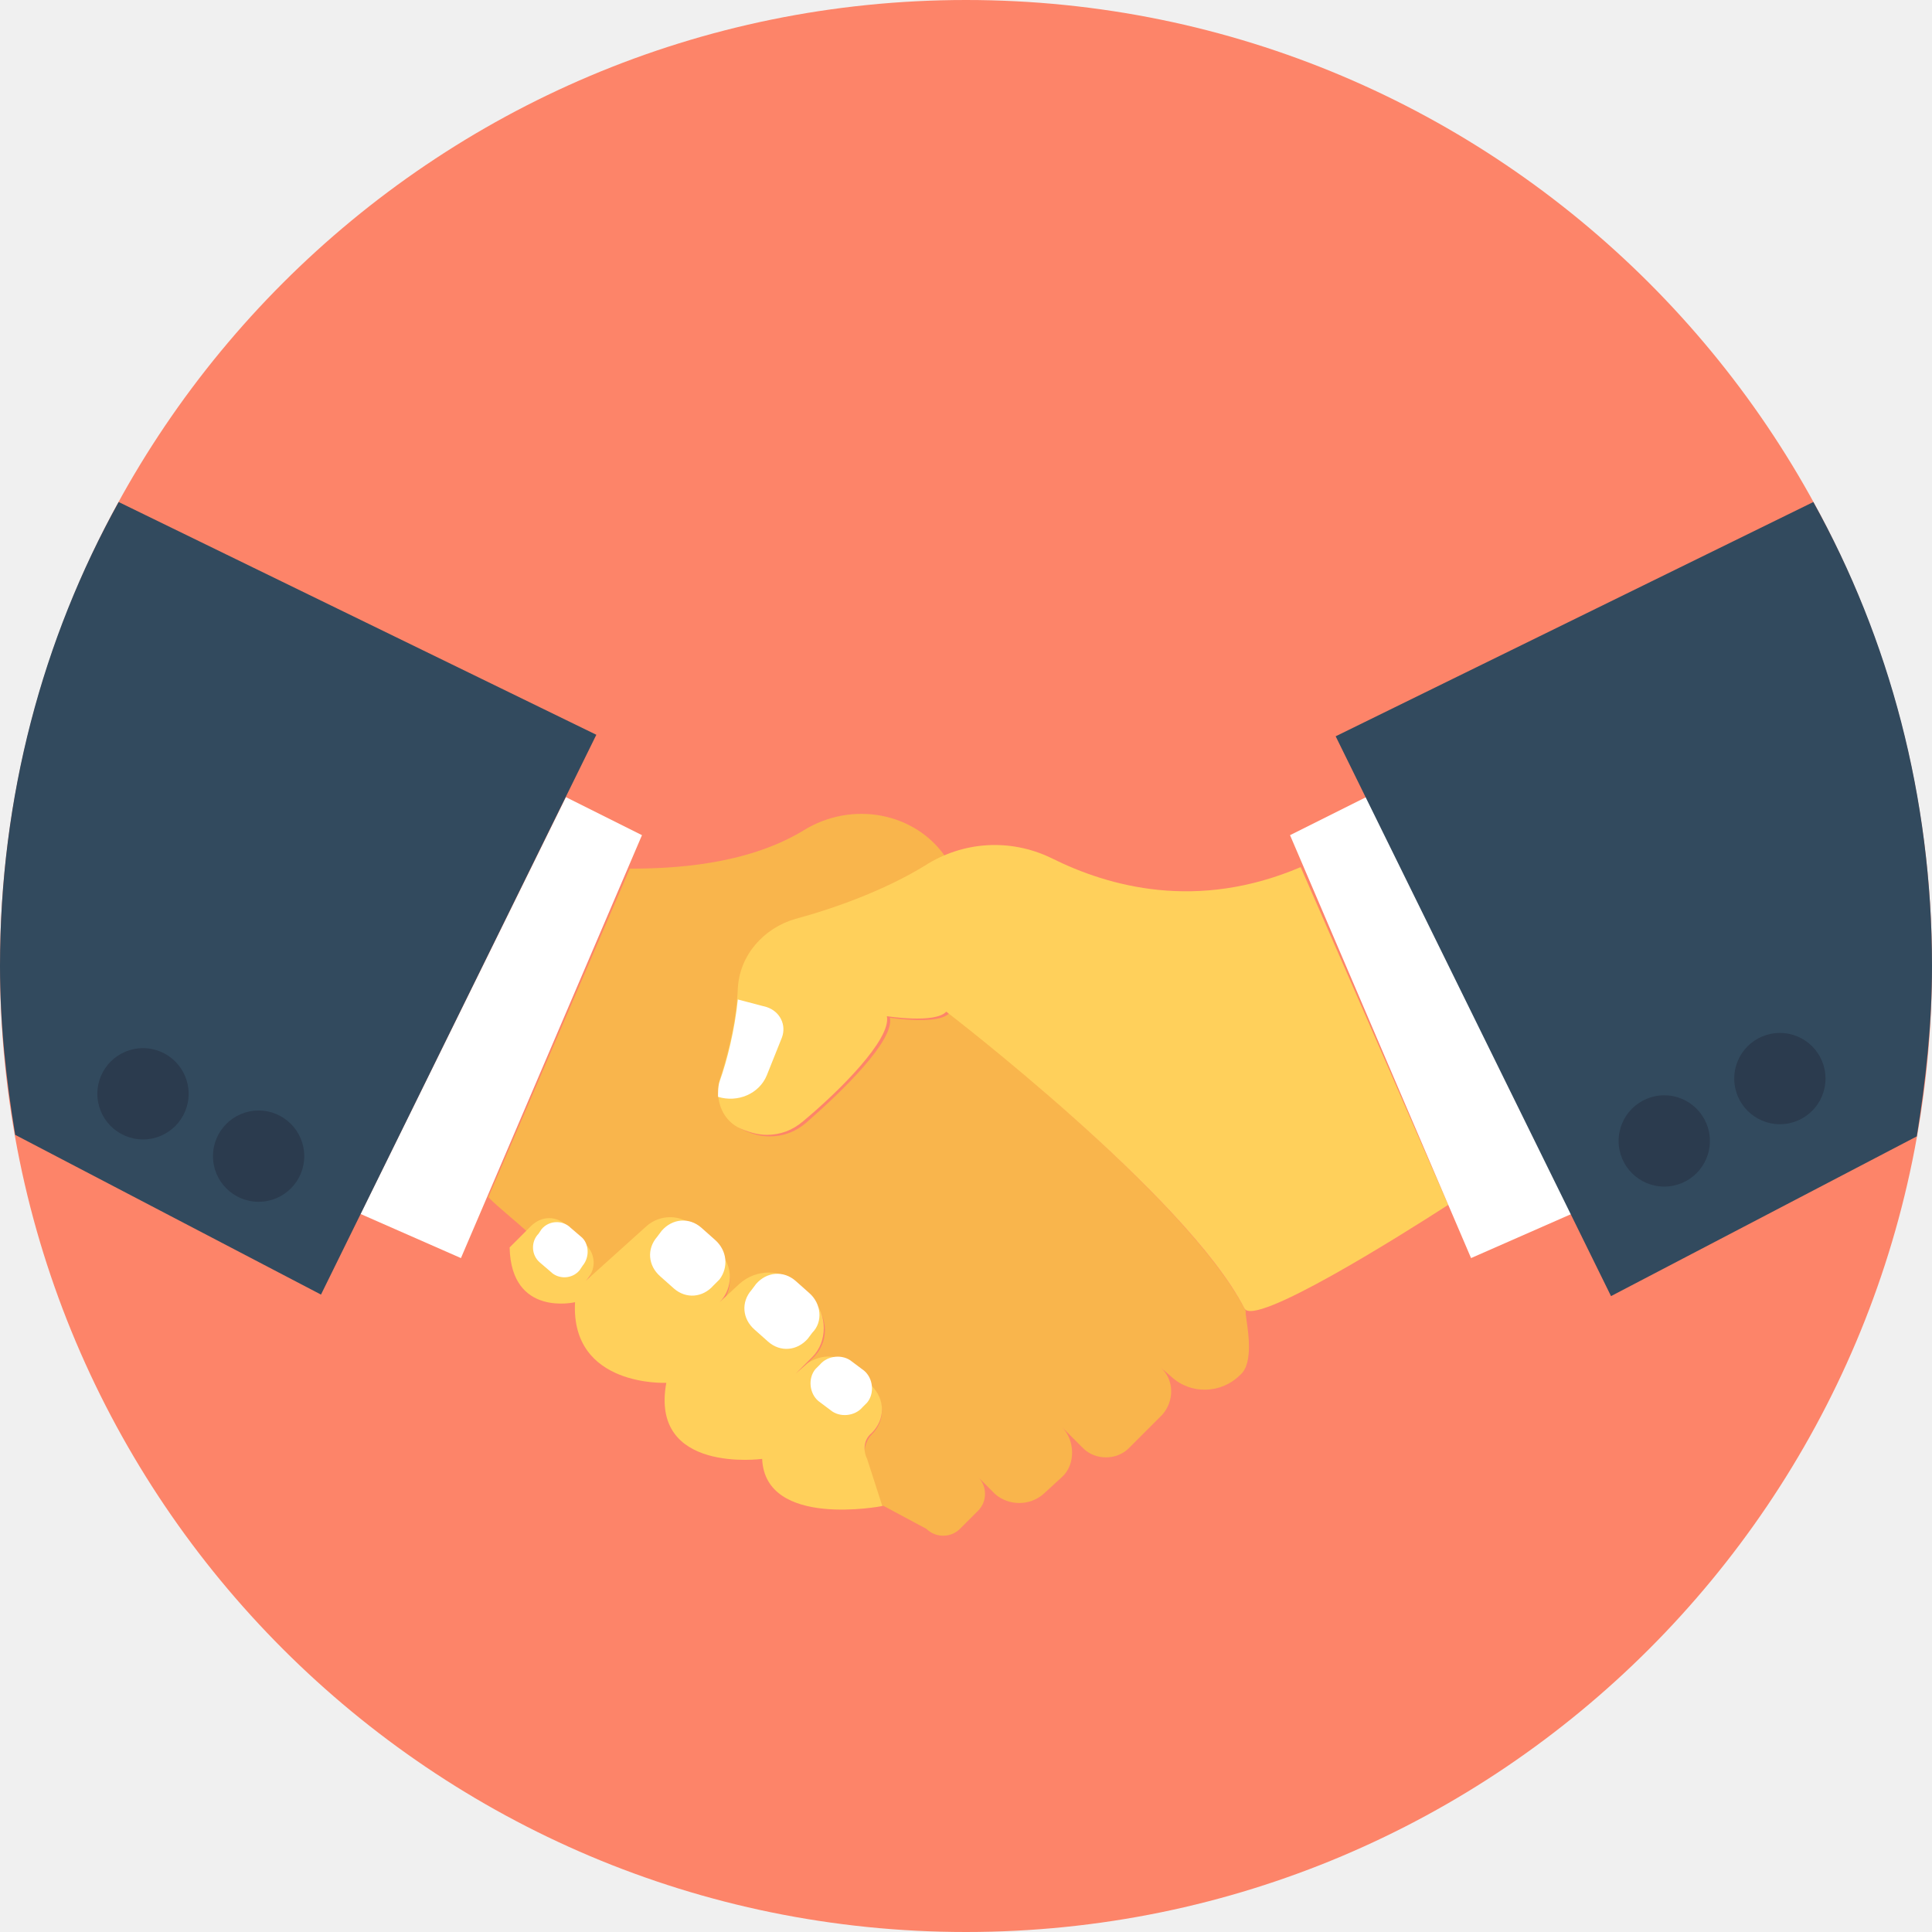
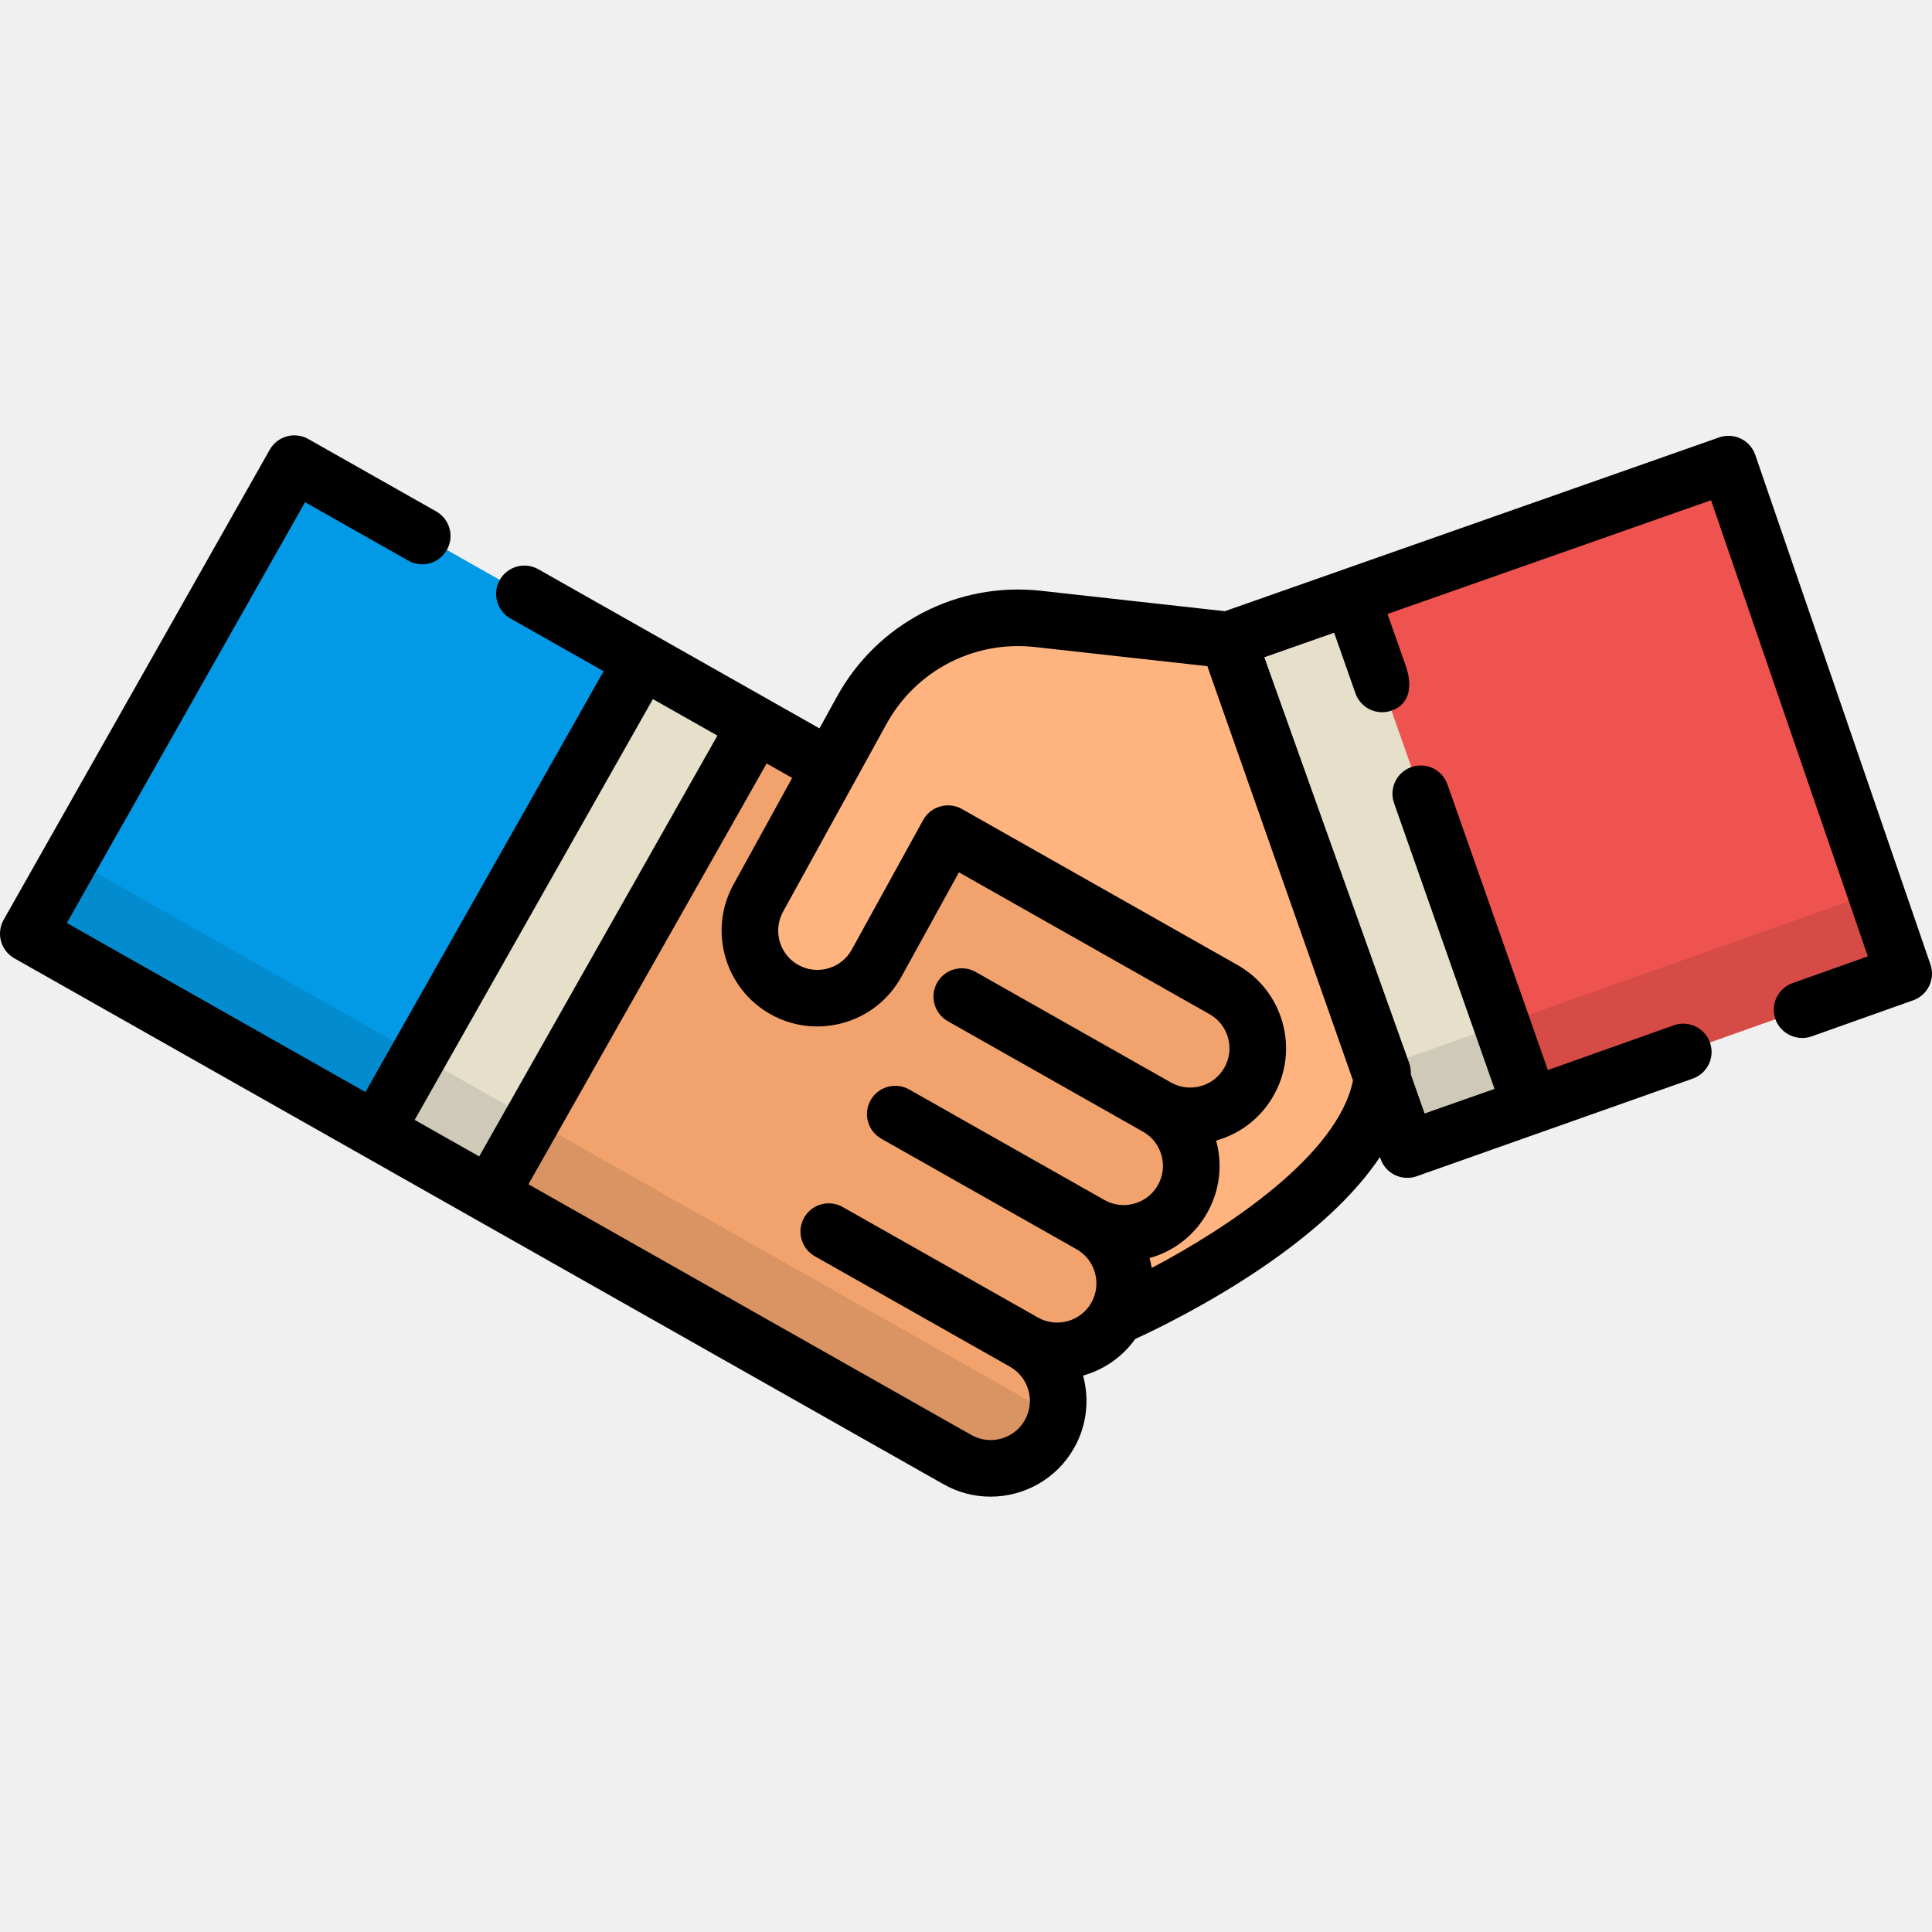
- <svg xmlns="http://www.w3.org/2000/svg" height="800px" width="800px" version="1.1" id="Layer_1" viewBox="0 0 508 508" xml:space="preserve">
-   <circle style="fill:#FD8469;" cx="254" cy="254" r="254" />
-   <path style="fill:#F9B54C;" d="M328.4,354c0,2.8-0.4,6-2.4,7.6c-4.8,4.8-12.8,5.2-18,0.4l-2.8-2.4c3.6,3.2,3.6,8.8,0.4,12.4  l-8.8,8.8c-3.2,3.2-8.8,3.2-12,0l-5.6-5.6c3.6,3.6,3.6,10,0,13.2l-4.8,4.4c-3.6,3.2-9.2,3.2-12.8,0l-4.4-4.4c2.4,2.4,2.4,6.4,0,8.8  l-4.8,4.8c-2.4,2.4-6.4,2.4-8.8,0l-11.2-6c0,0-0.4,0-0.8-0.4l-4-11.6c-0.8-2.4,0-5.2,1.6-6.8c3.6-3.6,3.6-8.8,0-12.4l-5.2-5.2  c-3.2-3.2-8-3.6-11.6-0.8l-3.2,2.8l4.4-4.4c4.4-4,4.4-10.8,0-15.2l-4-4c-4.4-4.4-10.8-4.4-15.2,0l-5.2,5.2c3.6-3.6,3.6-9.6,0-13.2  l-6.4-6.4c-3.6-3.6-9.2-3.6-12.8-0.4l-15.6,13.6l0,0c2-2.8,1.6-6.4-0.4-8.8l-4.8-4.8c-2.8-2.8-6.8-2.8-9.6,0l-0.8,0.8  c-4-3.6-7.6-6.4-10.4-9.2l37.2-86.4c10.8,0,30.4-0.8,45.6-10c12.8-8,29.6-4.8,37.6,7.2c-1.6,0.8-3.2,1.6-4.8,2.4  c-10.4,6.8-23.6,11.2-34,14c-8.4,2.4-14.4,9.6-15.2,18.4c-0.4,8.8-2.8,18-4.8,24c-1.6,4.8,0.4,9.6,4.8,12.4c2.4,1.2,4.8,2,7.6,2  c3.6,0,6.8-1.2,9.6-3.6c9.6-8.4,23.2-21.6,22-27.6c0,0,12.8,2,15.6-1.2c0,0,63.2,48.8,78,78.4l0,0  C327.2,344.8,328.4,349.6,328.4,354z" />
+ <svg xmlns="http://www.w3.org/2000/svg" version="1.1" id="Layer_1" x="0px" y="0px" viewBox="0 0 512 512" style="enable-background:new 0 0 512 512;" xml:space="preserve">
+   <polygon style="fill:#029AE6;" points="78.009,122.865 7.499,247.432 99.68,299.61 150.008,245.859 170.19,175.043 " />
+   <path style="fill:#FFB480;" d="M325.47,169.607l-50.411-5.596l-26.684,23.563l-34.854,107.83l82.222,53.507  c0,0,67.747-29.131,70.657-64.636v-56.758L325.47,169.607z" />
+   <path style="fill:#F2A36D;" d="M324.242,262.242l-104.165-58.961l-19.74-11.173l-50.329,53.751l-20.181,70.816l123.905,70.135  c8.6,4.868,19.517,1.842,24.384-6.757l0,0c4.868-8.6,1.842-19.516-6.757-24.384c8.6,4.868,19.517,1.842,24.384-6.757l0,0  c4.868-8.6,1.842-19.516-6.757-24.384c8.6,4.868,19.517,1.842,24.384-6.757c4.867-8.6,1.842-19.516-6.757-24.384  c8.6,4.868,19.517,1.842,24.384-6.757l0,0C335.866,278.027,332.841,267.11,324.242,262.242z" />
+   <rect x="78.447" y="228.532" transform="matrix(-0.4926 0.8703 -0.8703 -0.4926 437.8767 236.398)" style="fill:#E6E0CB;" width="143.148" height="34.642" />
+   <polygon style="fill:#EE534F;" points="458.078,122.985 358.15,158.118 366.4,227.516 405.625,293.154 504.501,258.022 " />
+   <rect x="293.964" y="214.043" transform="matrix(0.3317 0.9434 -0.9434 0.3317 462.5554 -190.2202)" style="fill:#E6E0CB;" width="143.144" height="34.642" />
+   <polygon style="opacity:0.1;enable-background:new    ;" points="365.342,283.019 372.945,304.643 504.501,258.022 497.049,236.344   " />
+   <g style="opacity:0.1;">
+     <path d="M298.009,340.25c0.018,0.01,0.034,0.023,0.052,0.033c0-0.002,0-0.005,0-0.007   C298.044,340.267,298.026,340.26,298.009,340.25z" />
+     <path d="M278.579,374.577L18.773,227.516L7.499,247.432l246.233,139.377c8.6,4.868,19.517,1.842,24.384-6.757l0,0   c0.869-1.534,1.474-3.144,1.854-4.778C279.503,375.056,279.036,374.835,278.579,374.577z" />
+   </g>
+   <path style="fill:#FFB480;" d="M275.059,164.012c-19.024-2.112-37.448,7.441-46.684,24.206l-27.426,49.784  c-4.768,8.656-1.617,19.537,7.038,24.305l0,0c8.656,4.768,19.537,1.617,24.305-7.038l18.928-34.359L275.059,164.012z" />
+   <path d="M3.806,253.961l246.233,139.377c3.939,2.23,8.229,3.29,12.464,3.29c8.856,0,17.472-4.635,22.138-12.878  c3.435-6.069,4.091-12.966,2.38-19.212c5.435-1.522,10.364-4.844,13.816-9.688c5.198-2.379,19.071-9.058,33.349-18.731  c14.384-9.745,24.906-19.605,31.51-29.487l0.177,0.504c0.659,1.876,2.037,3.413,3.829,4.272c1.783,0.856,3.863,0.971,5.729,0.313  l73.17-25.876c3.901-1.386,5.941-5.673,4.555-9.574c-1.386-3.901-5.673-5.941-9.574-4.555l-33.379,11.859l-26.617-75.708  c-1.372-3.905-5.655-5.96-9.559-4.586c-3.906,1.373-5.96,5.653-4.586,9.559l26.625,75.732l-18.536,6.516l-3.655-10.393  c0.055-0.998-0.08-1.995-0.417-2.937l-38.398-107.573l18.502-6.504l5.645,16.056c1.372,3.905,5.653,5.96,9.559,4.586  c5.394-1.897,5.364-7.347,3.763-11.9l-4.821-13.714l85.732-30.142l41.557,120.88l-19.942,7.086  c-3.901,1.386-5.941,5.673-4.555,9.574c1.363,3.837,5.743,5.916,9.574,4.554l26.934-9.57c3.873-1.375,5.917-5.614,4.58-9.501  l-46.423-135.037c-0.649-1.889-2.025-3.44-3.823-4.311c-1.797-0.87-3.868-0.987-5.753-0.324l-99.928,35.132l-31.066,10.923  l-48.712-5.407c-22.098-2.455-43.34,8.552-54.077,28.041l-4.639,8.421l-74.501-42.171c-3.603-2.04-8.178-0.772-10.218,2.832  c-2.039,3.603-0.772,8.178,2.832,10.218l24.689,13.974L96.848,289.397l-79.132-44.793L80.84,133.086l27.363,15.489  c3.603,2.04,8.178,0.773,10.217-2.832c2.04-3.603,0.772-8.178-2.832-10.217l-33.886-19.181c-1.73-0.98-3.778-1.231-5.695-0.701  c-1.916,0.531-3.543,1.801-4.522,3.532L0.974,243.743C-1.065,247.346,0.202,251.921,3.806,253.961z M173.021,185.265l17.097,9.678  l-63.123,111.518l-17.098-9.678L173.021,185.265z M234.942,191.839c7.801-14.159,23.226-22.155,39.29-20.373l45.729,5.076  l38.592,109.77c-3.95,19.747-33.205,39.095-53.337,49.705c-0.144-0.88-0.33-1.751-0.565-2.611  c6.504-1.821,11.915-6.061,15.243-11.94c3.328-5.877,4.177-12.694,2.395-19.204c6.499-1.823,11.906-6.061,15.232-11.937  c3.342-5.902,4.184-12.752,2.373-19.287c-1.812-6.535-6.06-11.974-11.961-15.315l-73.023-41.333c-0.01-0.005-0.02-0.009-0.03-0.015  c-0.015-0.008-0.028-0.018-0.043-0.026c-2.679-1.493-6.126-1.128-8.463,0.852c-0.663,0.561-1.253,1.264-1.681,2.021  c-0.011,0.02-0.019,0.041-0.04,0.076l-18.928,34.359c-2.766,5.02-9.1,6.854-14.121,4.089c-5.02-2.766-6.854-9.1-4.089-14.121  L234.942,191.839z M194.382,234.388c-6.754,12.262-2.274,27.734,9.987,34.489c12.262,6.754,27.734,2.274,34.49-9.987l15.268-27.716  l66.42,37.596c2.416,1.368,4.155,3.595,4.896,6.271c0.742,2.676,0.397,5.48-0.972,7.897c-1.367,2.416-3.595,4.155-6.27,4.897  s-5.48,0.397-7.897-0.972c-0.001,0-0.003-0.001-0.004-0.001l-51.728-29.28c-3.602-2.039-8.178-0.772-10.218,2.831  c-2.039,3.604-0.771,8.179,2.832,10.218l51.729,29.281c0.001,0,0.002,0.001,0.003,0.002c2.417,1.367,4.155,3.595,4.897,6.269  c0.741,2.676,0.396,5.48-0.973,7.897c-1.367,2.416-3.595,4.155-6.269,4.897c-2.675,0.742-5.48,0.397-7.897-0.972  c-0.001,0-0.003-0.001-0.004-0.001l-51.728-29.28c-3.602-2.039-8.178-0.772-10.218,2.831c-2.039,3.604-0.771,8.179,2.832,10.218  l51.729,29.281c0.001,0,0.002,0.001,0.003,0.002c4.988,2.823,6.75,9.179,3.927,14.166c-2.825,4.989-9.18,6.748-14.168,3.926  l-51.733-29.282c-3.602-2.039-8.178-0.772-10.218,2.831c-2.039,3.604-0.771,8.179,2.832,10.218l51.733,29.282  c4.988,2.824,6.749,9.179,3.926,14.167c-2.825,4.989-9.179,6.748-14.168,3.926l-117.379-66.444l63.124-111.518l6.766,3.83  L194.382,234.388z" />
  <g>
-     <path style="fill:#FFD05B;" d="M380.8,316.8c-12.4,8-51.2,32.4-53.6,27.2c-15.2-29.6-78.4-78-78.4-78c-2.8,3.2-15.6,1.2-15.6,1.2   c1.2,6-12.4,19.6-22,27.6c-2.8,2.4-6,3.6-9.6,3.6c-2.4,0-5.2-0.8-7.6-2c-4.4-2.4-6-7.6-4.8-12.4c2-6,4.4-15.2,4.8-24   c0.4-8.8,6.8-16,15.2-18.4c10.4-2.8,23.6-7.6,34-14c10-6.4,22.4-7.2,33.2-2c15.2,7.6,38.4,14,65.6,2.4L380.8,316.8z" />
-     <path style="fill:#FFD05B;" d="M229.2,376.8c3.6-3.6,3.6-8.8,0-12.4l-5.2-5.2c-3.2-3.2-8-3.2-11.6-0.8l-3.2,2.8l4.4-4.4   c4-4,4-11.2,0-15.2l-4-4c-4-4-10.8-4-15.2,0l-5.2,4.8c3.6-3.6,3.6-9.6,0-13.2l-6.4-6.4c-3.6-3.6-9.2-3.6-12.8-0.4l-16,14.4   c2.8-2.8,2.8-6.8,0-9.6l-4.8-4.8c-2.8-2.8-6.8-2.8-9.6,0L134,328c0.4,18.4,17.2,14.4,17.2,14.4c-1.2,22.4,24,21.2,24,21.2   c-4.4,24,25.2,20,25.2,20C201.2,402,232,396,232,396l-4-12.4C226.8,381.2,227.2,378.4,229.2,376.8z" />
-   </g>
+ </g>
  <g>
-     <path style="fill:#FFFFFF;" d="M153.2,332.8l-0.8,1.2c-2,2.4-5.6,2.4-7.6,0.4L142,332c-2.4-2-2.4-5.6-0.4-7.6l0.8-1.2   c2-2.4,5.6-2.4,7.6-0.4l2.8,2.4C154.8,326.8,155.2,330.4,153.2,332.8z" />
-     <path style="fill:#FFFFFF;" d="M189.2,336.4l-1.6,1.6c-2.8,3.2-7.2,3.6-10.4,0.8l-3.6-3.2c-3.2-2.8-3.6-7.2-0.8-10.4l1.2-1.6   c2.8-3.2,7.2-3.6,10.4-0.8l3.6,3.2C191.2,328.8,191.6,333.2,189.2,336.4z" />
-     <path style="fill:#FFFFFF;" d="M213.6,350.4l-1.2,1.6c-2.8,3.2-7.2,3.6-10.4,0.8l-3.6-3.2c-3.2-2.8-3.6-7.2-0.8-10.4l1.2-1.6   c2.8-3.2,7.2-3.6,10.4-0.8l3.6,3.2C216,342.8,216.4,347.6,213.6,350.4z" />
-     <path style="fill:#FFFFFF;" d="M228,368.8l-1.2,1.2c-2,2.4-6,2.8-8.4,0.8l-3.2-2.4c-2.4-2-2.8-6-0.8-8.4l1.2-1.2   c2-2.4,6-2.8,8.4-0.8l3.2,2.4C229.6,362.4,230,366.4,228,368.8z" />
-     <path style="fill:#FFFFFF;" d="M201.6,282.8l4-10c1.2-3.2-0.4-6.8-4-8l-7.6-2c-0.8,8-2.8,16-4.8,21.6c-0.4,1.2-0.4,2.8-0.4,4   C194,290,199.6,287.6,201.6,282.8z" />
-     <polygon style="fill:#FFFFFF;" points="413.2,319.2 386.8,330.8 339.2,219.6 359.2,209.6  " />
-   </g>
-   <path style="fill:#324A5E;" d="M508,254c0-44.4-11.2-86-31.2-122l-125.6,61.6l72.4,147.2l80.4-42C506.4,284,508,269.2,508,254z" />
-   <polygon style="fill:#FFFFFF;" points="168.8,219.6 121.2,330.8 94.8,319.2 148.8,209.6 " />
-   <path style="fill:#324A5E;" d="M0,254c0,15.2,1.6,30,4,44.4l80.4,42l72.4-147.2L31.2,132C11.2,168,0,209.6,0,254z" />
+ </g>
  <g>
-     <circle style="fill:#2B3B4E;" cx="437.6" cy="300" r="12" />
-     <circle style="fill:#2B3B4E;" cx="468" cy="283.6" r="12" />
-     <circle style="fill:#2B3B4E;" cx="68" cy="304" r="12" />
-     <circle style="fill:#2B3B4E;" cx="37.6" cy="287.6" r="12" />
-   </g>
+ </g>
+   <g>
+ </g>
+   <g>
+ </g>
+   <g>
+ </g>
+   <g>
+ </g>
+   <g>
+ </g>
+   <g>
+ </g>
+   <g>
+ </g>
+   <g>
+ </g>
+   <g>
+ </g>
+   <g>
+ </g>
+   <g>
+ </g>
+   <g>
+ </g>
</svg>
